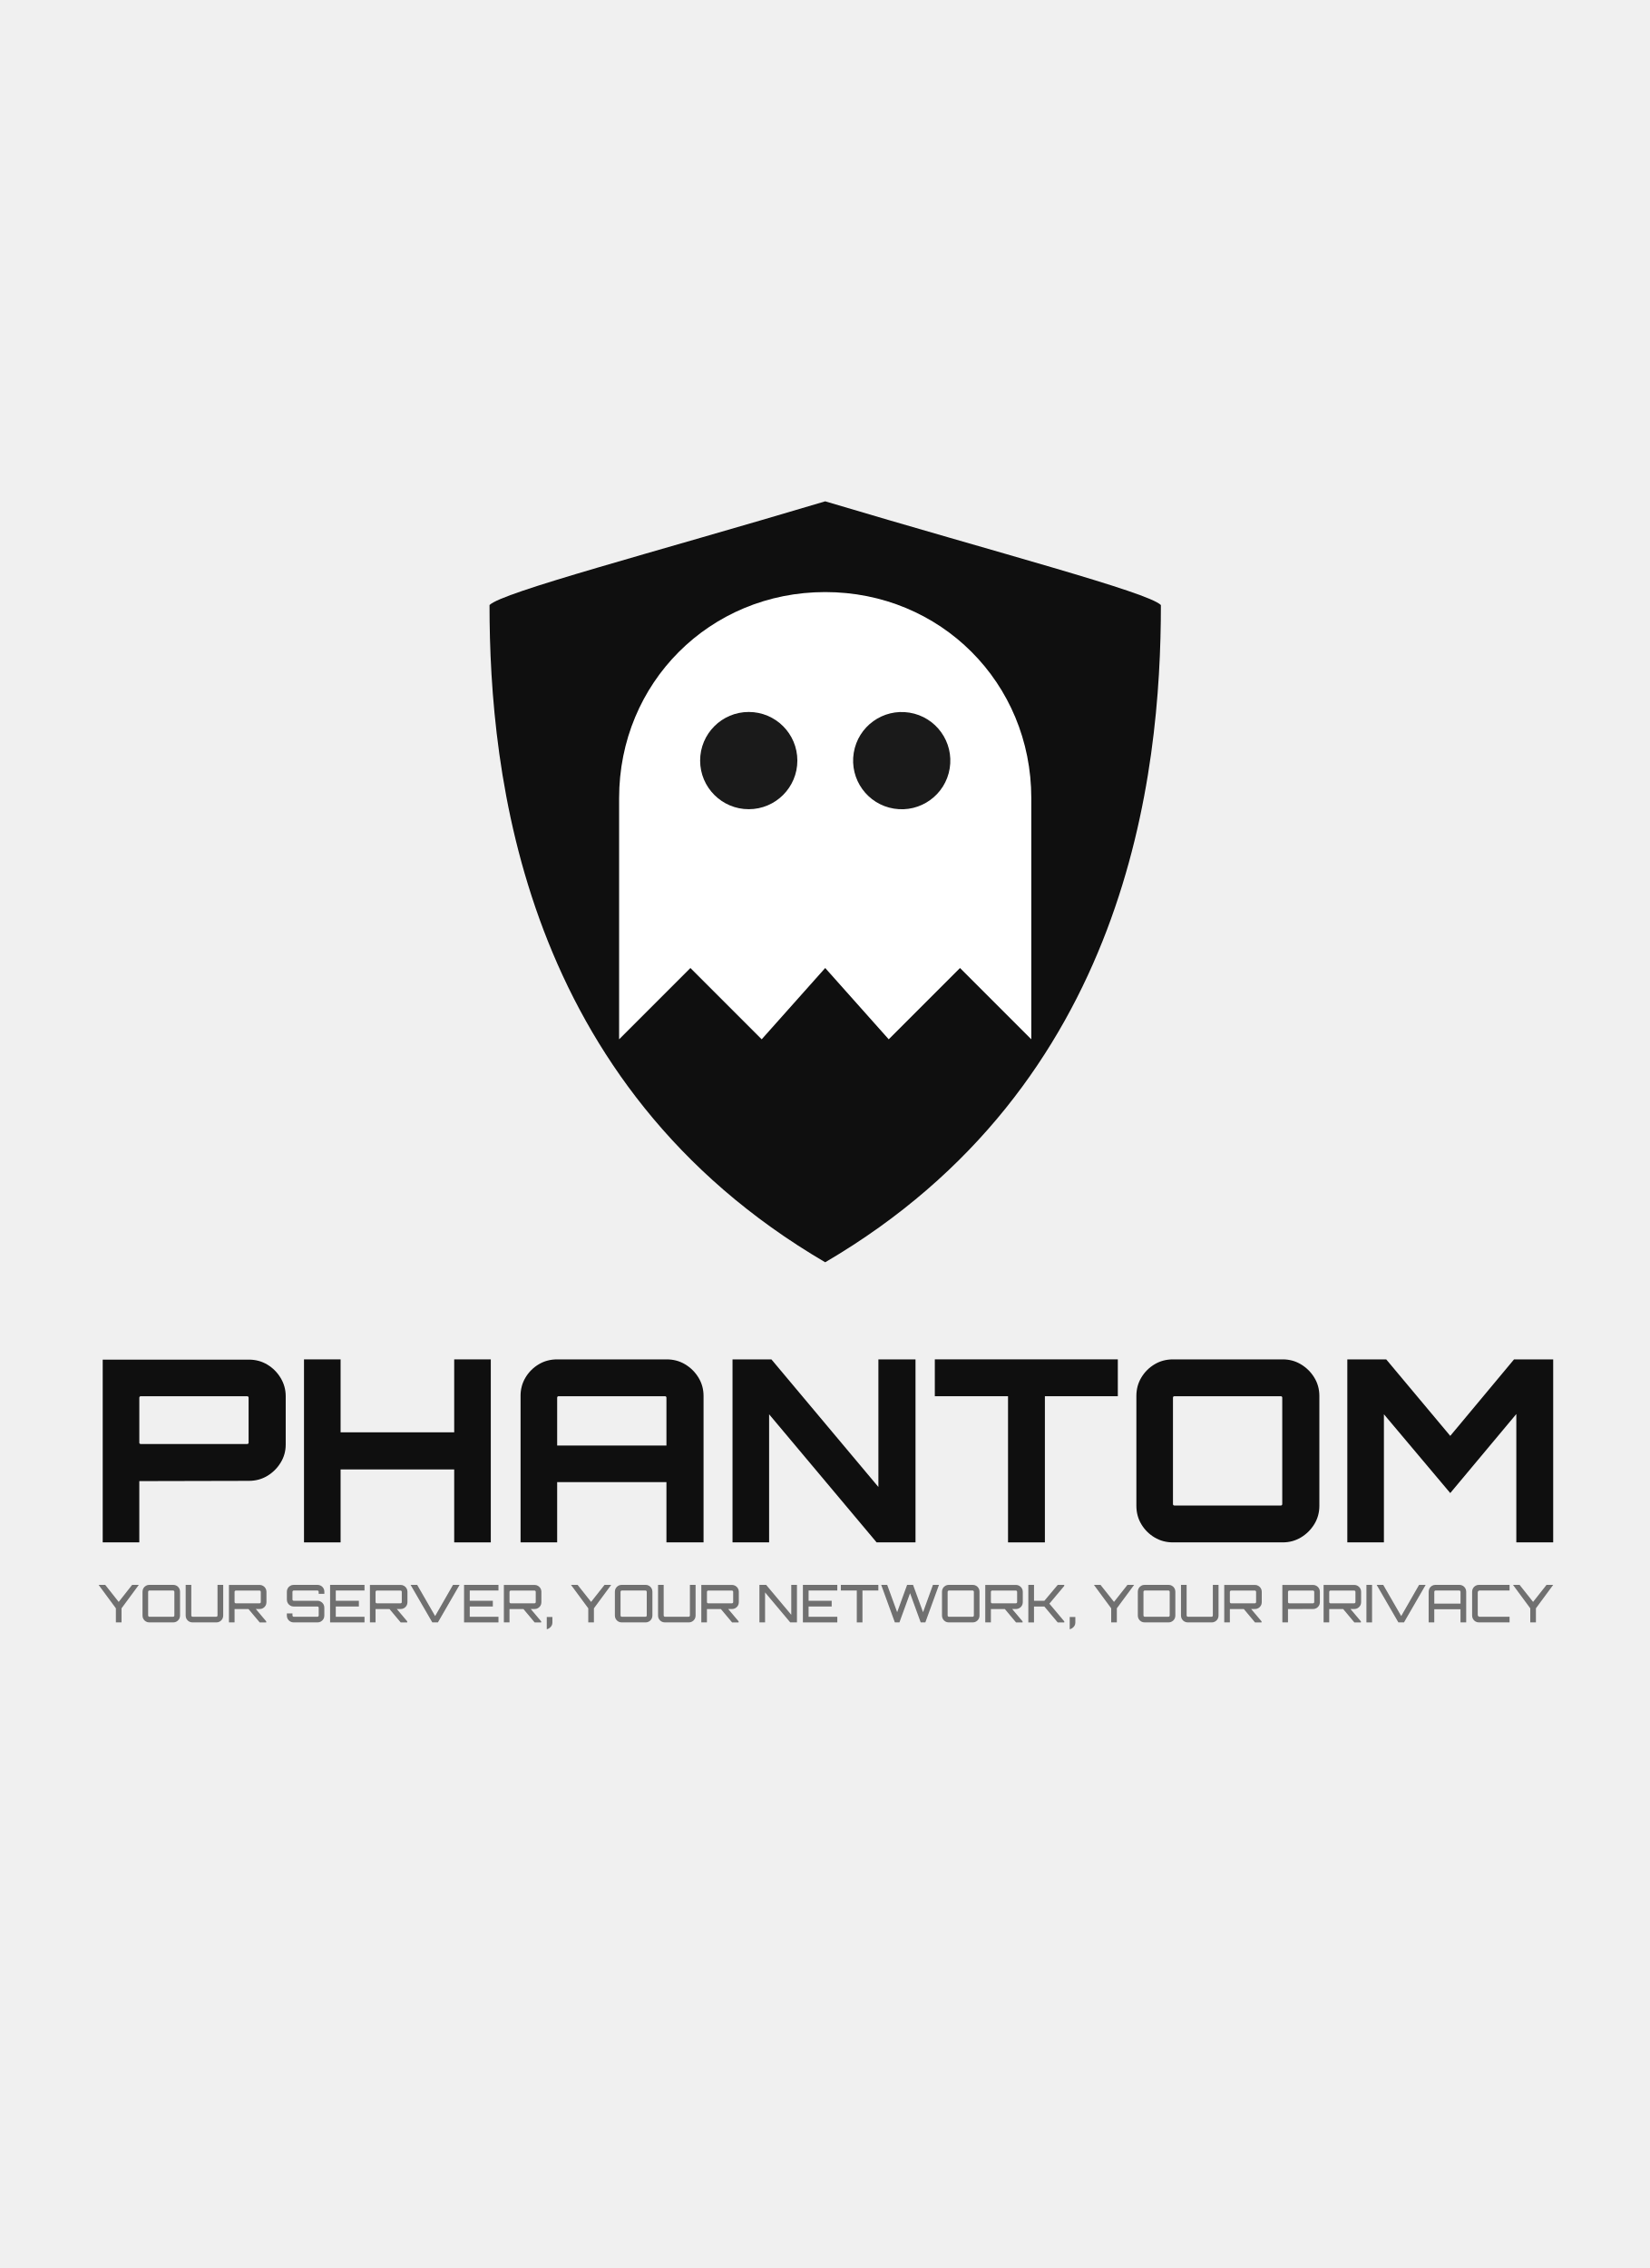
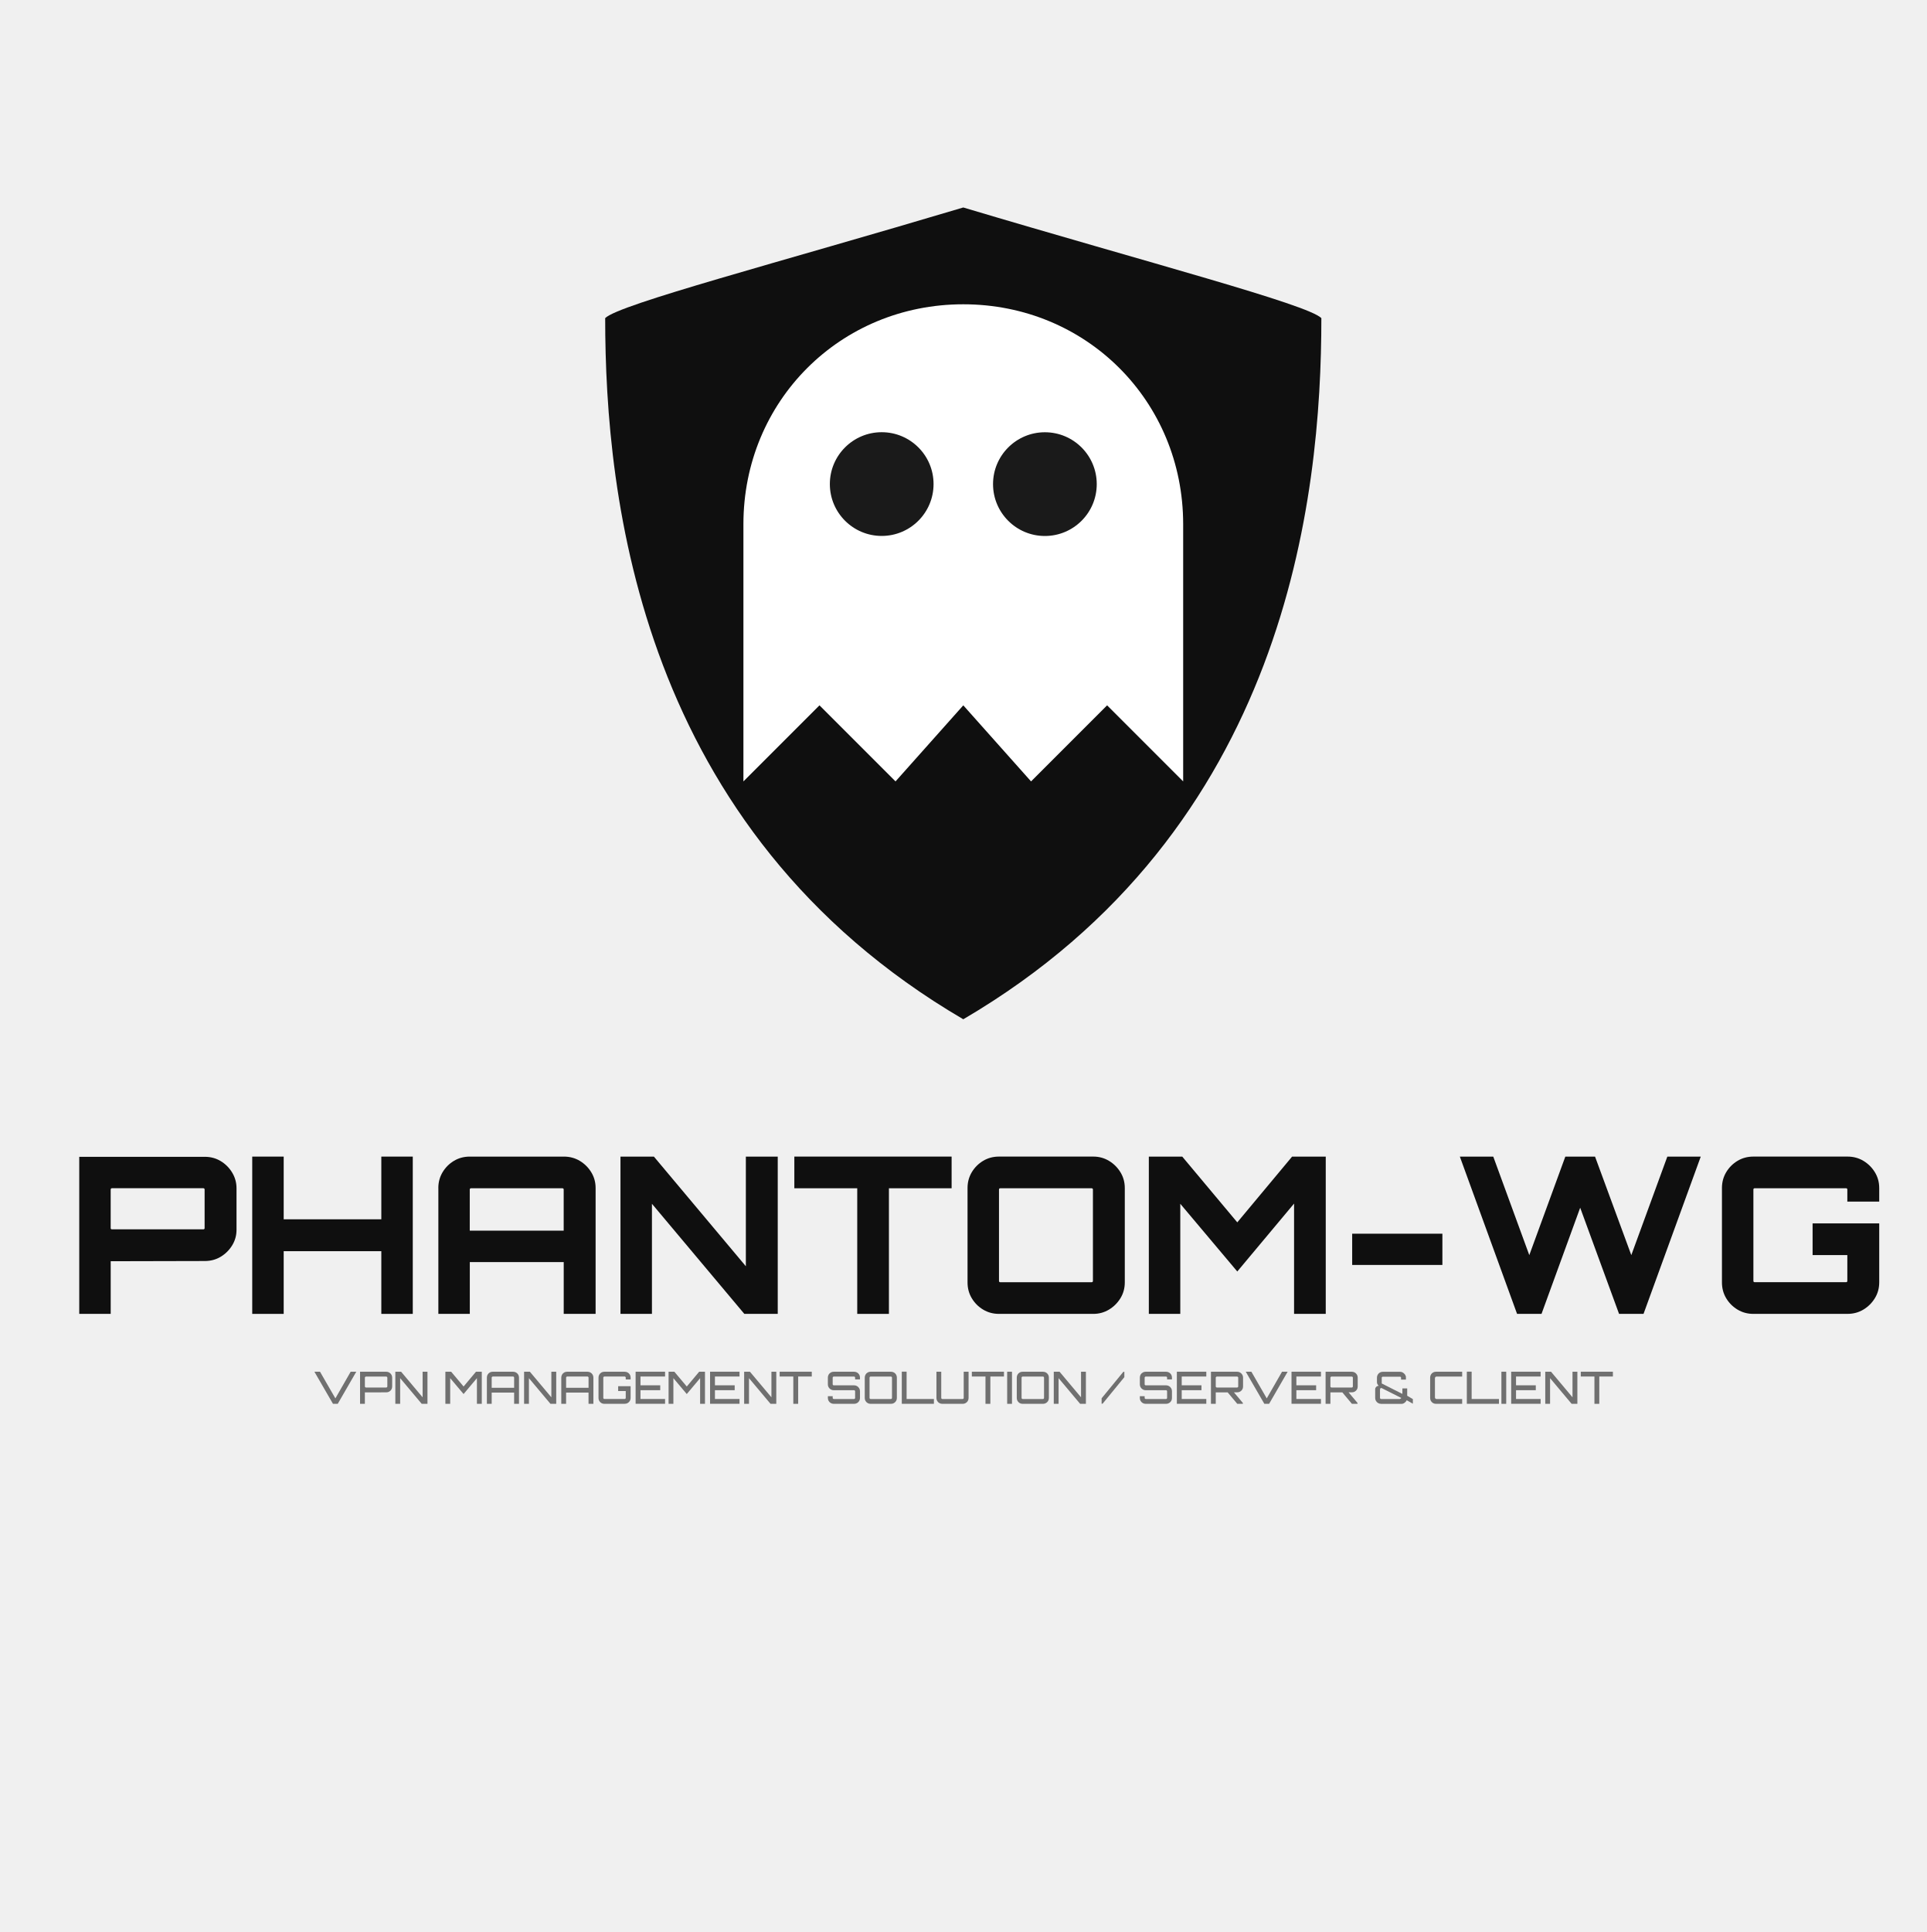
- <svg xmlns="http://www.w3.org/2000/svg" id="Phantom_Master_Vertical_Logo" data-name="Phantom Master Vertical Logo" viewBox="0 0 800 1100" class="phantom-logo">
+ <svg xmlns="http://www.w3.org/2000/svg" id="Phantom_Master_Vertical_Logo" data-name="Phantom Master Vertical Logo" viewBox="0 0 1097.1 1100" class="phantom-logo">
  <defs>
    <style>
      .shield { fill: #0F0F0F;
      }
+ 
      .ghost { fill: #ffffff;
      }
+ 
      .eyes { fill: #1A1A1A;
      }
+ 
      .text { fill: #0F0F0F;
      }
+ 
      .slogan { fill: #707070;
      }
    </style>
  </defs>
  <g id="Symbol" class="phantom-symbol">
-     <path id="Shield" class="shield" d="M400.28,243.15c-84.25,25.15-156.55,44.01-162.83,50.3,0,81.73,15.72,232.62,162.83,318.76,147.12-86.13,162.83-237.02,162.83-318.76-6.29-6.29-78.58-25.15-162.83-50.3h0Z" />
-     <path id="Ghost" class="ghost" d="M400.28,287.16c-55.96,0-99.97,44.01-99.97,99.97v116.94l34.58-34.58,34.58,34.58,30.81-34.58,30.81,34.58,34.58-34.58,34.58,34.58v-116.94c0-55.96-44.01-99.97-99.97-99.97Z" />
-     <circle id="Left_Eye" class="eyes" cx="363.19" cy="368.89" r="23.58" />
-     <circle id="Right_Eye" class="eyes" cx="437.38" cy="368.89" r="23.58" transform="translate(3.19 741.54) rotate(-80.78)" />
+     <path id="Shield" class="shield" d="M548.55,118.13c-105.51,31.5-196.06,55.12-203.92,62.99,0,102.36,19.69,291.33,203.92,399.21,184.25-107.87,203.92-296.84,203.92-399.21-7.88-7.88-98.41-31.5-203.93-62.99h0Z" />
+     <path id="Ghost" class="ghost" d="M548.55,173.25c-70.08,0-125.2,55.12-125.2,125.2v146.45l43.31-43.31,43.31,43.31,38.59-43.31,38.59,43.31,43.31-43.31,43.31,43.31v-146.45c0-70.08-55.12-125.2-125.2-125.2h0Z" />
+     <circle id="Left_Eye" class="eyes" cx="502.1" cy="275.61" r="29.53" />
+     <circle id="Right_Eye" class="eyes" cx="595.03" cy="275.64" r="29.53" />
  </g>
  <g id="Phantom_Text" class="text">
-     <path d="M49.82,748.07v-88.64h70.89c3.29,0,6.27.8,8.94,2.4,2.67,1.6,4.83,3.76,6.47,6.47,1.64,2.71,2.47,5.67,2.47,8.88v23.42c0,3.21-.82,6.15-2.47,8.82-1.65,2.67-3.8,4.81-6.47,6.41-2.67,1.6-5.65,2.4-8.94,2.4l-53.14.12v29.71h-17.75ZM68.32,700.36h51.53c.25,0,.43-.06.55-.18.12-.12.19-.27.19-.43v-21.82c0-.25-.06-.43-.19-.55-.12-.12-.31-.19-.55-.19h-51.53c-.25,0-.43.06-.55.19-.12.12-.19.31-.19.55v21.82c0,.17.06.31.19.43.12.12.31.18.55.18Z" />
-     <path d="M147.46,748.07v-88.76h17.75v35.38h55.11v-35.38h17.75v88.76h-17.75v-35.38h-55.11v35.38h-17.75Z" />
-     <path d="M252.5,677.06c0-3.29.8-6.27,2.4-8.94,1.6-2.67,3.74-4.81,6.41-6.41,2.67-1.6,5.65-2.4,8.94-2.4h53.14c3.29,0,6.27.8,8.94,2.4,2.67,1.6,4.83,3.74,6.47,6.41,1.64,2.67,2.47,5.65,2.47,8.94v71.01h-18v-29.22h-53.01v29.22h-17.75v-71.01ZM323.27,701.1v-23.18c0-.25-.06-.43-.19-.55-.12-.12-.31-.19-.55-.19h-51.53c-.25,0-.43.06-.55.19-.12.12-.19.31-.19.55v23.18h53.01Z" />
-     <path d="M355.32,748.07v-88.76h18.86l51.9,61.89v-61.89h18v88.76h-18.86l-52.15-62.13v62.13h-17.75Z" />
-     <path d="M488.96,748.07v-70.89h-35.51v-17.88h88.77v17.88h-35.38v70.89h-17.88Z" />
-     <path d="M568.97,748.07c-3.29,0-6.27-.8-8.94-2.4-2.67-1.6-4.81-3.74-6.41-6.41-1.6-2.67-2.4-5.65-2.4-8.94v-53.26c0-3.29.8-6.27,2.4-8.94,1.6-2.67,3.74-4.81,6.41-6.41,2.67-1.6,5.65-2.4,8.94-2.4h53.26c3.21,0,6.14.8,8.81,2.4,2.67,1.6,4.83,3.74,6.47,6.41,1.64,2.67,2.47,5.65,2.47,8.94v53.26c0,3.29-.82,6.27-2.47,8.94-1.64,2.67-3.8,4.81-6.47,6.41-2.67,1.6-5.61,2.4-8.81,2.4h-53.26ZM569.71,730.19h51.53c.25,0,.43-.06.55-.19.12-.12.19-.31.19-.55v-51.53c0-.25-.06-.43-.19-.55-.12-.12-.31-.19-.55-.19h-51.53c-.25,0-.43.06-.56.19s-.18.31-.18.55v51.53c0,.25.06.43.18.55s.31.19.56.19Z" />
-     <path d="M653.54,748.07v-88.76h18.86l31.07,37.11,30.94-37.11h18.99v88.76h-17.88v-62.26l-32.05,38.34-32.18-38.22v62.13h-17.75Z" />
+     <path d="M45.13,748.07v-89.43h71.52c3.32,0,6.32.81,9.02,2.43,2.69,1.62,4.87,3.79,6.53,6.53,1.66,2.74,2.49,5.72,2.49,8.96v23.63c0,3.23-.83,6.2-2.49,8.89-1.66,2.7-3.84,4.85-6.53,6.47-2.7,1.62-5.7,2.42-9.02,2.42l-53.61.12v29.98h-17.91ZM63.78,699.93h51.99c.25,0,.44-.06.56-.19.12-.12.19-.27.19-.44v-22.02c0-.25-.06-.44-.19-.56-.12-.12-.31-.19-.56-.19h-51.99c-.25,0-.44.06-.56.19s-.19.31-.19.56v22.02c0,.17.06.31.19.44s.31.19.56.19Z" />
+     <path d="M143.64,748.07v-89.55h17.91v35.7h55.6v-35.7h17.91v89.55h-17.91v-35.7h-55.6v35.7h-17.91Z" />
+     <path d="M249.61,676.43c0-3.32.81-6.32,2.43-9.02,1.62-2.69,3.77-4.85,6.47-6.47,2.69-1.62,5.7-2.42,9.02-2.42h53.61c3.32,0,6.32.81,9.02,2.42,2.69,1.62,4.87,3.77,6.53,6.47,1.66,2.7,2.49,5.7,2.49,9.02v71.64h-18.16v-29.48h-53.48v29.48h-17.91v-71.64ZM321,700.68v-23.38c0-.25-.06-.44-.19-.56s-.31-.19-.56-.19h-51.99c-.25,0-.44.06-.56.19-.12.12-.19.31-.19.56v23.38h53.48Z" />
+     <path d="M353.34,748.07v-89.55h19.03l52.37,62.44v-62.44h18.16v89.55h-19.03l-52.61-62.69v62.69h-17.91Z" />
+     <path d="M488.17,748.07v-71.52h-35.82v-18.04h89.56v18.04h-35.7v71.52h-18.04Z" />
+     <path d="M568.89,748.07c-3.32,0-6.32-.81-9.02-2.43-2.7-1.62-4.85-3.77-6.47-6.47-1.62-2.69-2.42-5.7-2.42-9.02v-53.73c0-3.32.81-6.32,2.42-9.02,1.62-2.69,3.77-4.85,6.47-6.47,2.69-1.62,5.7-2.42,9.02-2.42h53.73c3.23,0,6.2.81,8.89,2.42,2.69,1.62,4.87,3.77,6.53,6.47,1.66,2.7,2.49,5.7,2.49,9.02v53.73c0,3.32-.83,6.32-2.49,9.02-1.66,2.7-3.84,4.85-6.53,6.47-2.7,1.62-5.66,2.43-8.89,2.43h-53.73ZM569.64,730.04h51.99c.25,0,.44-.06.56-.19s.19-.31.19-.56v-51.99c0-.25-.06-.44-.19-.56-.12-.12-.31-.19-.56-.19h-51.99c-.25,0-.44.06-.56.19-.12.12-.19.31-.19.56v51.99c0,.25.06.43.19.56s.31.19.56.19Z" />
+     <path d="M654.22,748.07v-89.55h19.03l31.34,37.44,31.22-37.44h19.16v89.55h-18.04v-62.81l-32.34,38.68-32.46-38.56v62.69h-17.91Z" />
+     <path d="M770.02,720.21v-17.79h51.37v17.79h-51.37Z" />
+     <path d="M863.92,748.07l-32.59-89.55h19.03l20.52,56.1,20.52-56.1h16.92l20.65,56.1,20.52-56.1h19.03l-32.59,89.55h-13.93l-22.14-60.45-22.02,60.45h-13.93Z" />
+     <path d="M998.5,748.07c-3.32,0-6.32-.81-9.02-2.43-2.7-1.62-4.85-3.77-6.47-6.47-1.62-2.69-2.42-5.7-2.42-9.02v-53.73c0-3.32.81-6.32,2.42-9.02,1.62-2.69,3.77-4.85,6.47-6.47,2.69-1.62,5.7-2.42,9.02-2.42h53.61c3.32,0,6.32.81,9.02,2.42,2.69,1.62,4.87,3.77,6.53,6.47,1.66,2.7,2.49,5.7,2.49,9.02v7.71h-18.16v-6.84c0-.25-.06-.44-.19-.56-.12-.12-.31-.19-.56-.19h-51.99c-.25,0-.44.06-.56.19-.12.12-.19.31-.19.56v51.99c0,.25.06.43.19.56.12.12.31.19.56.19h51.99c.25,0,.44-.06.56-.19s.19-.31.19-.56v-14.68h-19.78v-18.04h37.94v33.58c0,3.32-.83,6.32-2.49,9.02-1.66,2.7-3.84,4.85-6.53,6.47-2.7,1.62-5.7,2.43-9.02,2.43h-53.61Z" />
  </g>
  <g id="Slogan" class="slogan">
-     <path class="st2" d="M56.21,786.88v-6.83l-8.39-11.38h3.21l6.55,8.27,6.52-8.27h3.24l-8.39,11.38v6.83h-2.73Z" />
-     <path class="st2" d="M72.42,786.88c-.61,0-1.16-.15-1.66-.44-.5-.29-.89-.69-1.19-1.19-.3-.5-.44-1.05-.44-1.66v-11.63c0-.61.15-1.16.44-1.66.29-.5.69-.89,1.19-1.19.5-.29,1.05-.44,1.66-.44h11.63c.59,0,1.14.15,1.64.44.51.3.91.69,1.2,1.19.29.5.44,1.05.44,1.66v11.63c0,.61-.15,1.16-.44,1.66-.3.5-.7.89-1.2,1.19-.51.3-1.05.44-1.64.44h-11.63ZM72.49,784.15h11.45c.19,0,.34-.06.46-.19.12-.13.18-.27.18-.44v-11.48c0-.17-.06-.32-.18-.44-.12-.13-.27-.19-.46-.19h-11.45c-.17,0-.32.06-.44.19s-.19.27-.19.44v11.48c0,.17.06.32.19.44s.27.19.44.19Z" />
-     <path class="st2" d="M91.69,786.44c-.5-.29-.89-.69-1.19-1.19-.3-.5-.44-1.05-.44-1.66v-14.92h2.73v14.84c0,.17.06.32.19.44s.27.19.44.19h11.45c.19,0,.34-.06.46-.19.12-.13.18-.27.18-.44v-14.84h2.76v14.92c0,.61-.15,1.16-.44,1.66-.3.5-.7.89-1.2,1.19-.51.3-1.05.44-1.64.44h-11.63c-.61,0-1.16-.15-1.66-.44Z" />
-     <path class="st2" d="M111.05,786.88v-18.18h14.89c.61,0,1.16.15,1.67.46.51.3.91.7,1.2,1.2.29.5.44,1.04.44,1.63v5.11c0,.61-.15,1.16-.44,1.66-.3.5-.7.89-1.2,1.19-.51.3-1.06.44-1.67.44l-12.16.02v6.47h-2.73ZM114.41,777.63h11.45c.19,0,.34-.06.46-.18.12-.12.18-.26.18-.43v-4.96c0-.17-.06-.32-.18-.44-.12-.13-.27-.19-.46-.19h-11.45c-.17,0-.32.06-.44.19-.13.13-.19.27-.19.44v4.96c0,.17.06.31.19.43s.27.18.44.18ZM125.96,786.88l-5.69-6.8h3.56l5.31,6.3v.51h-3.19Z" />
-     <path class="st2" d="M142.42,786.88c-.59,0-1.14-.15-1.64-.44-.51-.29-.91-.69-1.2-1.19-.3-.5-.44-1.05-.44-1.66v-1.06h2.73v.99c0,.17.06.32.19.44.13.13.27.19.44.19h11.48c.17,0,.31-.06.43-.19.12-.13.18-.27.18-.44v-3.74c0-.19-.06-.33-.18-.44-.12-.11-.26-.16-.43-.16h-11.55c-.59,0-1.14-.15-1.64-.46-.51-.3-.91-.7-1.2-1.2-.3-.5-.44-1.05-.44-1.66v-3.89c0-.61.15-1.16.44-1.66.29-.5.7-.89,1.2-1.19.51-.29,1.05-.44,1.64-.44h11.63c.59,0,1.14.15,1.64.44.51.3.91.69,1.2,1.19.29.5.44,1.05.44,1.66v1.06h-2.76v-.99c0-.17-.06-.32-.18-.44-.12-.13-.26-.19-.43-.19h-11.48c-.17,0-.32.06-.44.19-.13.13-.19.27-.19.44v3.74c0,.19.06.33.19.44.13.11.27.16.44.16h11.55c.59,0,1.14.15,1.64.46.51.3.91.7,1.2,1.2.29.5.44,1.05.44,1.66v3.89c0,.61-.15,1.16-.44,1.66-.3.5-.7.89-1.2,1.19-.51.3-1.05.44-1.64.44h-11.63Z" />
-     <path class="st2" d="M160.12,786.88v-18.2h16.69v2.73h-13.93v4.98h11.2v2.78h-11.2v4.98h13.93v2.73h-16.69Z" />
-     <path class="st2" d="M179.44,786.88v-18.18h14.89c.61,0,1.16.15,1.67.46.51.3.91.7,1.2,1.2.29.5.44,1.04.44,1.63v5.11c0,.61-.15,1.16-.44,1.66-.3.5-.7.89-1.2,1.19-.51.3-1.06.44-1.67.44l-12.16.02v6.47h-2.73ZM182.8,777.63h11.45c.19,0,.34-.06.46-.18.12-.12.18-.26.18-.43v-4.96c0-.17-.06-.32-.18-.44-.12-.13-.27-.19-.46-.19h-11.45c-.17,0-.32.06-.44.19-.13.13-.19.27-.19.44v4.96c0,.17.06.31.19.43s.27.18.44.18ZM194.35,786.88l-5.69-6.8h3.56l5.31,6.3v.51h-3.19Z" />
-     <path class="st2" d="M209.7,786.88l-10.54-18.2h3.19l8.72,15.12,8.67-15.12h3.19l-10.52,18.2h-2.71Z" />
-     <path class="st2" d="M225.1,786.88v-18.2h16.69v2.73h-13.93v4.98h11.2v2.78h-11.2v4.98h13.93v2.73h-16.69Z" />
-     <path class="st2" d="M244.41,786.88v-18.18h14.89c.61,0,1.16.15,1.67.46.51.3.91.7,1.2,1.2.29.5.44,1.04.44,1.63v5.11c0,.61-.15,1.16-.44,1.66-.3.5-.7.89-1.2,1.19-.51.3-1.06.44-1.67.44l-12.16.02v6.47h-2.73ZM247.78,777.63h11.45c.19,0,.34-.06.46-.18.12-.12.18-.26.18-.43v-4.96c0-.17-.06-.32-.18-.44-.12-.13-.27-.19-.46-.19h-11.45c-.17,0-.32.06-.44.19-.13.13-.19.27-.19.44v4.96c0,.17.06.31.19.43s.27.18.44.18ZM259.33,786.88l-5.69-6.8h3.56l5.31,6.3v.51h-3.19Z" />
-     <path class="st2" d="M265.22,790.22v-5.97h2.73v2.73c0,.52-.12,1-.35,1.43-.24.43-.56.8-.97,1.12-.41.32-.88.55-1.4.68Z" />
-     <path class="st2" d="M285.35,786.88v-6.83l-8.39-11.38h3.21l6.55,8.27,6.52-8.27h3.24l-8.39,11.38v6.83h-2.73Z" />
-     <path class="st2" d="M301.55,786.88c-.61,0-1.16-.15-1.66-.44-.5-.29-.89-.69-1.19-1.19-.3-.5-.44-1.05-.44-1.66v-11.63c0-.61.15-1.16.44-1.66.29-.5.69-.89,1.19-1.19.5-.29,1.05-.44,1.66-.44h11.63c.59,0,1.14.15,1.64.44.51.3.91.69,1.2,1.19.29.5.44,1.05.44,1.66v11.63c0,.61-.15,1.16-.44,1.66-.3.5-.7.89-1.2,1.19-.51.3-1.05.44-1.64.44h-11.63ZM301.63,784.15h11.45c.19,0,.34-.06.46-.19.12-.13.18-.27.18-.44v-11.48c0-.17-.06-.32-.18-.44-.12-.13-.27-.19-.46-.19h-11.45c-.17,0-.32.06-.44.19s-.19.27-.19.44v11.48c0,.17.06.32.19.44s.27.19.44.19Z" />
-     <path class="st2" d="M320.83,786.44c-.5-.29-.89-.69-1.19-1.19-.3-.5-.44-1.05-.44-1.66v-14.92h2.73v14.84c0,.17.06.32.19.44.13.13.27.19.44.19h11.45c.19,0,.34-.06.46-.19.12-.13.18-.27.18-.44v-14.84h2.76v14.92c0,.61-.15,1.16-.44,1.66-.3.5-.7.89-1.2,1.19-.51.3-1.05.44-1.64.44h-11.63c-.61,0-1.16-.15-1.66-.44Z" />
-     <path class="st2" d="M340.18,786.88v-18.18h14.89c.61,0,1.16.15,1.67.46.51.3.91.7,1.2,1.2.29.5.44,1.04.44,1.63v5.11c0,.61-.15,1.16-.44,1.66-.3.5-.7.89-1.2,1.19-.51.3-1.06.44-1.67.44l-12.16.02v6.47h-2.73ZM343.55,777.63h11.45c.19,0,.34-.06.46-.18s.18-.26.18-.43v-4.96c0-.17-.06-.32-.18-.44-.12-.13-.27-.19-.46-.19h-11.45c-.17,0-.32.06-.44.19-.13.13-.19.27-.19.44v4.96c0,.17.06.31.19.43s.27.18.44.18ZM355.1,786.88l-5.69-6.8h3.56l5.31,6.3v.51h-3.19Z" />
-     <path class="st2" d="M368.37,786.88v-18.2h3.26l12.19,14.51v-14.51h2.76v18.2h-3.26l-12.21-14.54v14.54h-2.73Z" />
-     <path class="st2" d="M389.46,786.88v-18.2h16.69v2.73h-13.93v4.98h11.2v2.78h-11.2v4.98h13.93v2.73h-16.69Z" />
-     <path class="st2" d="M415.6,786.88v-15.47h-7.74v-2.73h18.2v2.73h-7.71v15.47h-2.76Z" />
-     <path class="st2" d="M434.06,786.88l-6.62-18.2h2.91l4.83,13.25,4.83-13.25h2.88l4.85,13.25,4.8-13.25h2.93l-6.62,18.2h-2.25l-5.16-14.16-5.16,14.16h-2.22Z" />
-     <path class="st2" d="M460.22,786.88c-.61,0-1.16-.15-1.66-.44-.5-.29-.89-.69-1.19-1.19-.3-.5-.44-1.05-.44-1.66v-11.63c0-.61.15-1.16.44-1.66.29-.5.69-.89,1.19-1.19.5-.29,1.05-.44,1.66-.44h11.63c.59,0,1.14.15,1.64.44.51.3.91.69,1.2,1.19s.44,1.05.44,1.66v11.63c0,.61-.15,1.16-.44,1.66-.3.5-.7.89-1.2,1.19-.51.3-1.05.44-1.64.44h-11.63ZM460.3,784.15h11.45c.19,0,.34-.06.46-.19.12-.13.18-.27.18-.44v-11.48c0-.17-.06-.32-.18-.44-.12-.13-.27-.19-.46-.19h-11.45c-.17,0-.32.06-.44.19s-.19.27-.19.44v11.48c0,.17.06.32.19.44s.27.19.44.19Z" />
-     <path class="st2" d="M477.92,786.88v-18.18h14.89c.61,0,1.16.15,1.67.46.51.3.91.7,1.2,1.2.29.5.44,1.04.44,1.63v5.11c0,.61-.15,1.16-.44,1.66-.3.5-.7.89-1.2,1.19-.51.3-1.06.44-1.67.44l-12.16.02v6.47h-2.73ZM481.28,777.63h11.45c.19,0,.34-.06.46-.18s.18-.26.18-.43v-4.96c0-.17-.06-.32-.18-.44-.12-.13-.27-.19-.46-.19h-11.45c-.17,0-.32.06-.44.19-.13.13-.19.27-.19.44v4.96c0,.17.06.31.19.43s.27.18.44.18ZM492.84,786.88l-5.69-6.8h3.56l5.31,6.3v.51h-3.19Z" />
-     <path class="st2" d="M498.81,786.88v-18.2h2.76v7.71h5.03l6.47-7.71h3.16v.51l-7.21,8.6,7.23,8.6v.51h-3.19l-6.47-7.71h-5.03v7.71h-2.76Z" />
-     <path class="st2" d="M518.88,790.22v-5.97h2.73v2.73c0,.52-.12,1-.35,1.43-.24.43-.56.8-.97,1.12-.41.32-.88.55-1.4.68Z" />
-     <path class="st2" d="M539,786.88v-6.83l-8.39-11.38h3.21l6.55,8.27,6.52-8.27h3.24l-8.39,11.38v6.83h-2.73Z" />
-     <path class="st2" d="M555.21,786.88c-.61,0-1.16-.15-1.66-.44-.5-.29-.89-.69-1.19-1.19-.3-.5-.44-1.05-.44-1.66v-11.63c0-.61.15-1.16.44-1.66.29-.5.69-.89,1.19-1.19.5-.29,1.05-.44,1.66-.44h11.63c.59,0,1.14.15,1.64.44.51.3.91.69,1.2,1.19s.44,1.05.44,1.66v11.63c0,.61-.15,1.16-.44,1.66-.3.5-.7.89-1.2,1.19-.51.3-1.05.44-1.64.44h-11.63ZM555.29,784.15h11.45c.19,0,.34-.06.46-.19.12-.13.18-.27.18-.44v-11.48c0-.17-.06-.32-.18-.44-.12-.13-.27-.19-.46-.19h-11.45c-.17,0-.32.06-.44.19s-.19.27-.19.44v11.48c0,.17.06.32.19.44s.27.19.44.19Z" />
-     <path class="st2" d="M574.49,786.44c-.5-.29-.89-.69-1.19-1.19-.3-.5-.44-1.05-.44-1.66v-14.92h2.73v14.84c0,.17.06.32.19.44s.27.19.44.19h11.45c.19,0,.34-.06.46-.19.12-.13.18-.27.18-.44v-14.84h2.76v14.92c0,.61-.15,1.16-.44,1.66-.3.5-.7.89-1.2,1.19-.51.3-1.05.44-1.64.44h-11.63c-.61,0-1.16-.15-1.66-.44Z" />
-     <path class="st2" d="M593.84,786.88v-18.18h14.89c.61,0,1.16.15,1.67.46.51.3.91.7,1.2,1.2.29.5.44,1.04.44,1.63v5.11c0,.61-.15,1.16-.44,1.66-.3.5-.7.89-1.2,1.19-.51.3-1.06.44-1.67.44l-12.16.02v6.47h-2.73ZM597.2,777.63h11.45c.19,0,.34-.06.46-.18s.18-.26.18-.43v-4.96c0-.17-.06-.32-.18-.44-.12-.13-.27-.19-.46-.19h-11.45c-.17,0-.32.06-.44.19-.13.13-.19.27-.19.44v4.96c0,.17.06.31.19.43s.27.18.44.18ZM608.76,786.88l-5.69-6.8h3.56l5.31,6.3v.51h-3.19Z" />
-     <path class="st2" d="M622.03,786.88v-18.18h14.89c.61,0,1.16.15,1.67.46.51.3.91.7,1.2,1.2.29.5.44,1.04.44,1.63v5.11c0,.61-.15,1.16-.44,1.66-.3.5-.7.89-1.2,1.19-.51.3-1.06.44-1.67.44l-12.16.02v6.47h-2.73ZM625.4,777.63h11.45c.19,0,.34-.06.46-.18s.18-.26.18-.43v-4.96c0-.17-.06-.32-.18-.44-.12-.13-.27-.19-.46-.19h-11.45c-.17,0-.32.06-.44.19-.13.13-.19.27-.19.44v4.96c0,.17.06.31.19.43s.27.18.44.18Z" />
-     <path class="st2" d="M642.03,786.88v-18.18h14.89c.61,0,1.16.15,1.67.46.51.3.91.7,1.2,1.2.29.5.44,1.04.44,1.63v5.11c0,.61-.15,1.16-.44,1.66-.3.5-.7.89-1.2,1.19-.51.3-1.06.44-1.67.44l-12.16.02v6.47h-2.73ZM645.39,777.63h11.45c.19,0,.34-.06.46-.18s.18-.26.18-.43v-4.96c0-.17-.06-.32-.18-.44-.12-.13-.27-.19-.46-.19h-11.45c-.17,0-.32.06-.44.19-.13.13-.19.27-.19.44v4.96c0,.17.06.31.19.43s.27.18.44.18ZM656.95,786.88l-5.69-6.8h3.56l5.31,6.3v.51h-3.19Z" />
-     <path class="st2" d="M662.81,786.88v-18.2h2.73v18.2h-2.73Z" />
-     <path class="st2" d="M678.31,786.88l-10.54-18.2h3.19l8.72,15.12,8.67-15.12h3.19l-10.52,18.2h-2.71Z" />
-     <path class="st2" d="M693,771.96c0-.61.15-1.16.44-1.66.29-.5.69-.89,1.19-1.19.5-.29,1.05-.44,1.66-.44h11.6c.61,0,1.16.15,1.67.44.51.3.91.69,1.2,1.19.29.5.44,1.05.44,1.66v14.92h-2.76v-6.37h-12.72v6.37h-2.73v-14.92ZM708.45,777.78v-5.74c0-.17-.06-.32-.18-.44-.12-.13-.27-.19-.46-.19h-11.45c-.17,0-.32.06-.44.19-.13.13-.19.27-.19.44v5.74h12.72Z" />
-     <path class="st2" d="M717.37,786.88c-.61,0-1.16-.15-1.66-.44-.5-.29-.89-.69-1.19-1.19-.3-.5-.44-1.05-.44-1.66v-11.63c0-.61.15-1.16.44-1.66.29-.5.69-.89,1.19-1.19.5-.29,1.05-.44,1.66-.44h14.87v2.73h-14.49c-.27,0-.49.09-.67.27-.18.18-.27.4-.27.67v10.87c0,.27.09.49.27.67.18.18.4.27.67.27h14.49v2.73h-14.87Z" />
-     <path class="st2" d="M742.28,786.88v-6.83l-8.39-11.38h3.21l6.55,8.27,6.52-8.27h3.24l-8.39,11.38v6.83h-2.73Z" />
+     <path d="M189.62,799.28l-10.59-18.29h3.2l8.76,15.19,8.71-15.19h3.2l-10.57,18.29h-2.72Z" />
+     <path d="M205.04,799.28v-18.27h14.96c.61,0,1.17.15,1.68.46.51.3.91.71,1.21,1.21.3.5.44,1.05.44,1.64v5.13c0,.61-.15,1.16-.44,1.66-.3.5-.7.9-1.21,1.19-.51.3-1.07.44-1.68.44l-12.22.03v6.5h-2.74ZM208.42,789.99h11.51c.19,0,.34-.06.46-.18.12-.12.18-.26.18-.43v-4.98c0-.17-.06-.32-.18-.44-.12-.13-.27-.19-.46-.19h-11.51c-.17,0-.32.06-.44.19-.13.13-.19.28-.19.44v4.98c0,.17.06.31.19.43s.27.18.44.18Z" />
+     <path d="M225.13,799.28v-18.29h3.28l12.25,14.58v-14.58h2.77v18.29h-3.28l-12.27-14.61v14.61h-2.74Z" />
+     <path d="M253.63,799.28v-18.29h3.28l7.09,8.43,7.06-8.43h3.3v18.29h-2.77v-14.61l-7.6,9.04-7.62-9.04v14.61h-2.74Z" />
+     <path d="M277.26,784.3c0-.61.15-1.16.44-1.66.3-.5.69-.9,1.19-1.19.5-.3,1.05-.44,1.66-.44h11.66c.61,0,1.17.15,1.68.44.51.3.91.69,1.21,1.19.3.5.45,1.05.45,1.66v14.99h-2.77v-6.4h-12.78v6.4h-2.74v-14.99ZM292.78,790.14v-5.77c0-.17-.06-.32-.18-.44-.12-.13-.27-.19-.46-.19h-11.51c-.17,0-.32.06-.44.19-.13.13-.19.28-.19.44v5.77h12.78Z" />
+     <path d="M298.45,799.28v-18.29h3.28l12.25,14.58v-14.58h2.77v18.29h-3.28l-12.27-14.61v14.61h-2.74Z" />
+     <path d="M319.63,784.3c0-.61.15-1.16.44-1.66.3-.5.69-.9,1.19-1.19.5-.3,1.05-.44,1.66-.44h11.66c.61,0,1.17.15,1.68.44.51.3.91.69,1.21,1.19.3.5.45,1.05.45,1.66v14.99h-2.77v-6.4h-12.78v6.4h-2.74v-14.99ZM335.16,790.14v-5.77c0-.17-.06-.32-.18-.44-.12-.13-.27-.19-.46-.19h-11.51c-.17,0-.32.06-.44.19-.13.13-.19.28-.19.44v5.77h12.78Z" />
+     <path d="M344.12,799.28c-.61,0-1.17-.15-1.66-.44-.5-.3-.9-.69-1.19-1.19-.3-.5-.44-1.05-.44-1.66v-11.69c0-.61.15-1.16.44-1.66.3-.5.69-.9,1.19-1.19.5-.3,1.05-.44,1.66-.44h11.66c.61,0,1.17.15,1.68.44.51.3.91.69,1.21,1.19.3.5.44,1.05.44,1.66v1.09h-2.77v-1.02c0-.17-.06-.32-.18-.44-.12-.13-.27-.19-.46-.19h-11.51c-.17,0-.32.06-.44.19-.13.13-.19.28-.19.44v11.53c0,.17.06.32.19.44s.27.19.44.19h11.51c.19,0,.34-.06.46-.19.12-.13.18-.27.18-.44v-3.89h-4.32v-2.77h7.09v6.73c0,.61-.15,1.17-.44,1.66-.3.5-.7.9-1.21,1.19-.51.3-1.07.44-1.68.44h-11.66Z" />
+     <path d="M361.96,799.28v-18.29h16.77v2.74h-14v5h11.25v2.79h-11.25v5h14v2.74h-16.77Z" />
+     <path d="M380.73,799.28v-18.29h3.28l7.09,8.43,7.06-8.43h3.3v18.29h-2.77v-14.61l-7.6,9.04-7.62-9.04v14.61h-2.74Z" />
+     <path d="M404.36,799.28v-18.29h16.77v2.74h-14v5h11.25v2.79h-11.25v5h14v2.74h-16.77Z" />
+     <path d="M423.77,799.28v-18.29h3.28l12.25,14.58v-14.58h2.77v18.29h-3.28l-12.27-14.61v14.61h-2.74Z" />
+     <path d="M451.76,799.28v-15.55h-7.77v-2.74h18.29v2.74h-7.75v15.55h-2.77Z" />
+     <path d="M474.75,799.28c-.59,0-1.14-.15-1.65-.44s-.91-.69-1.21-1.19c-.3-.5-.44-1.05-.44-1.66v-1.07h2.74v.99c0,.17.06.32.19.44s.27.19.44.19h11.53c.17,0,.31-.06.43-.19.12-.13.18-.27.18-.44v-3.76c0-.19-.06-.33-.18-.44-.12-.11-.26-.17-.43-.17h-11.61c-.59,0-1.14-.15-1.65-.46-.51-.3-.91-.71-1.21-1.21s-.44-1.05-.44-1.66v-3.91c0-.61.15-1.16.44-1.66s.7-.9,1.21-1.19c.51-.3,1.06-.44,1.65-.44h11.69c.59,0,1.14.15,1.65.44.51.3.91.69,1.21,1.19.3.5.44,1.05.44,1.66v1.07h-2.77v-.99c0-.17-.06-.32-.18-.44-.12-.13-.26-.19-.43-.19h-11.53c-.17,0-.32.06-.44.19-.13.13-.19.28-.19.44v3.76c0,.19.06.33.19.44s.27.17.44.17h11.61c.59,0,1.14.15,1.65.46.51.31.91.71,1.21,1.21.3.5.44,1.05.44,1.66v3.91c0,.61-.15,1.17-.44,1.66-.3.5-.7.9-1.21,1.19s-1.06.44-1.65.44h-11.69Z" />
+     <path d="M495.74,799.28c-.61,0-1.17-.15-1.66-.44-.5-.3-.9-.69-1.19-1.19-.3-.5-.44-1.05-.44-1.66v-11.69c0-.61.15-1.16.44-1.66s.69-.9,1.19-1.19c.5-.3,1.05-.44,1.66-.44h11.69c.59,0,1.14.15,1.65.44.51.3.91.69,1.21,1.19.3.5.44,1.05.44,1.66v11.69c0,.61-.15,1.17-.44,1.66-.3.5-.7.9-1.21,1.19s-1.06.44-1.65.44h-11.69ZM495.81,796.54h11.51c.19,0,.34-.06.46-.19.12-.13.18-.27.18-.44v-11.53c0-.17-.06-.32-.18-.44-.12-.13-.27-.19-.46-.19h-11.51c-.17,0-.32.06-.44.19-.13.13-.19.28-.19.44v11.53c0,.17.06.32.19.44s.27.19.44.19Z" />
+     <path d="M513.54,799.28v-18.32h2.74v15.57h15.55v2.74h-18.29Z" />
+     <path d="M534.9,798.84c-.5-.3-.9-.69-1.19-1.19-.3-.5-.44-1.05-.44-1.66v-14.99h2.74v14.91c0,.17.06.32.19.44s.28.19.45.19h11.51c.19,0,.34-.06.46-.19s.18-.27.18-.44v-14.91h2.77v14.99c0,.61-.15,1.17-.44,1.66-.3.5-.7.9-1.21,1.19s-1.06.44-1.65.44h-11.69c-.61,0-1.17-.15-1.66-.44Z" />
+     <path d="M561.2,799.28v-15.55h-7.77v-2.74h18.29v2.74h-7.75v15.55h-2.77Z" />
+     <path d="M573.55,799.28v-18.29h2.74v18.29h-2.74Z" />
+     <path d="M582.31,799.28c-.61,0-1.17-.15-1.66-.44-.5-.3-.9-.69-1.19-1.19-.3-.5-.44-1.05-.44-1.66v-11.69c0-.61.15-1.16.44-1.66.3-.5.69-.9,1.19-1.19.5-.3,1.05-.44,1.66-.44h11.69c.59,0,1.14.15,1.65.44.51.3.91.69,1.21,1.19.3.5.44,1.05.44,1.66v11.69c0,.61-.15,1.17-.44,1.66-.3.5-.7.9-1.21,1.19s-1.06.44-1.65.44h-11.69ZM582.39,796.54h11.51c.19,0,.34-.06.46-.19s.18-.27.18-.44v-11.53c0-.17-.06-.32-.18-.44-.12-.13-.27-.19-.46-.19h-11.51c-.17,0-.32.06-.45.19-.13.13-.19.28-.19.44v11.53c0,.17.06.32.19.44s.28.19.45.19Z" />
+     <path d="M600.09,799.28v-18.29h3.28l12.24,14.58v-14.58h2.77v18.29h-3.28l-12.27-14.61v14.61h-2.74Z" />
+     <path d="M627.33,799.28v-3.15l12.32-15.01.63-.13v3.1l-12.32,15.04-.63.15Z" />
+     <path d="M652.4,799.28c-.59,0-1.14-.15-1.65-.44-.51-.3-.91-.69-1.21-1.19-.3-.5-.44-1.05-.44-1.66v-1.07h2.74v.99c0,.17.06.32.19.44s.28.19.45.19h11.53c.17,0,.31-.06.43-.19s.18-.27.18-.44v-3.76c0-.19-.06-.33-.18-.44s-.26-.17-.43-.17h-11.61c-.59,0-1.14-.15-1.65-.46-.51-.3-.91-.71-1.21-1.21-.3-.5-.44-1.05-.44-1.66v-3.91c0-.61.15-1.16.44-1.66.3-.5.7-.9,1.21-1.19.51-.3,1.06-.44,1.65-.44h11.69c.59,0,1.14.15,1.65.44.51.3.91.69,1.21,1.19.3.5.44,1.05.44,1.66v1.07h-2.77v-.99c0-.17-.06-.32-.18-.44-.12-.13-.26-.19-.43-.19h-11.53c-.17,0-.32.06-.45.19-.13.13-.19.28-.19.44v3.76c0,.19.06.33.19.44s.28.17.45.17h11.61c.59,0,1.14.15,1.65.46.51.31.91.71,1.21,1.21.3.5.44,1.05.44,1.66v3.91c0,.61-.15,1.17-.44,1.66-.3.5-.7.9-1.21,1.19s-1.06.44-1.65.44h-11.69Z" />
+     <path d="M670.18,799.28v-18.29h16.77v2.74h-14v5h11.25v2.79h-11.25v5h14v2.74h-16.77Z" />
+     <path d="M689.59,799.28v-18.27h14.96c.61,0,1.17.15,1.68.46s.91.71,1.21,1.21c.3.5.44,1.05.44,1.64v5.13c0,.61-.15,1.16-.44,1.66-.3.5-.7.9-1.21,1.19-.51.3-1.07.44-1.68.44l-12.22.03v6.5h-2.74ZM692.97,789.99h11.51c.19,0,.34-.06.46-.18s.18-.26.18-.43v-4.98c0-.17-.06-.32-.18-.44-.12-.13-.27-.19-.46-.19h-11.51c-.17,0-.32.06-.45.19-.13.13-.19.28-.19.44v4.98c0,.17.06.31.19.43s.28.18.45.18ZM704.58,799.28l-5.72-6.83h3.58l5.33,6.33v.51h-3.2Z" />
+     <path d="M720,799.28l-10.59-18.29h3.2l8.76,15.19,8.71-15.19h3.2l-10.57,18.29h-2.72Z" />
+     <path d="M735.47,799.28v-18.29h16.77v2.74h-14v5h11.25v2.79h-11.25v5h14v2.74h-16.77Z" />
+     <path d="M754.88,799.28v-18.27h14.96c.61,0,1.17.15,1.68.46s.91.71,1.21,1.21c.3.5.44,1.05.44,1.64v5.13c0,.61-.15,1.16-.44,1.66-.3.5-.7.9-1.21,1.19-.51.3-1.07.44-1.68.44l-12.22.03v6.5h-2.74ZM758.26,789.99h11.51c.19,0,.34-.06.46-.18s.18-.26.18-.43v-4.98c0-.17-.06-.32-.18-.44-.12-.13-.27-.19-.46-.19h-11.51c-.17,0-.32.06-.45.19-.13.13-.19.28-.19.44v4.98c0,.17.06.31.19.43s.28.18.45.18ZM769.87,799.28l-5.72-6.83h3.58l5.33,6.33v.51h-3.2Z" />
+     <path d="M786.43,799.28c-.59,0-1.14-.15-1.64-.44-.5-.3-.9-.69-1.21-1.19-.3-.5-.46-1.05-.46-1.66v-5.18c0-.37.18-.75.53-1.13.36-.38.85-.61,1.47-.7-.66-.56-.99-1.24-.99-2.03v-2.62c0-.61.15-1.16.45-1.66.3-.5.69-.9,1.19-1.19.5-.3,1.05-.44,1.66-.44h9.88c.52,0,1.02.13,1.47.38.46.25.85.59,1.18,1s.55.87.67,1.36v1.7h-2.77v-1.04c0-.17-.06-.31-.18-.43s-.27-.18-.46-.18h-9.76c-.17,0-.31.06-.43.18-.12.12-.18.26-.18.43v3.25l11.76,5.94v-3.12h2.74v4.17l3.23,1.91v2.62l-3.51-1.98c-.3.63-.73,1.13-1.27,1.51-.54.38-1.12.57-1.73.57h-11.69ZM786.51,796.54h10.49c.17,0,.35-.05.53-.17.19-.11.35-.25.48-.42l-11.13-5.59-.38-.08c-.17,0-.32.08-.45.25-.13.17-.19.44-.19.81v4.55c0,.17.06.32.19.44s.28.19.45.19Z" />
+     <path d="M817.71,799.28c-.61,0-1.17-.15-1.66-.44-.5-.3-.9-.69-1.19-1.19-.3-.5-.44-1.05-.44-1.66v-11.69c0-.61.15-1.16.44-1.66.3-.5.69-.9,1.19-1.19.5-.3,1.05-.44,1.66-.44h14.94v2.74h-14.56c-.27,0-.5.09-.67.27s-.27.4-.27.67v10.92c0,.27.09.5.27.67.18.18.4.27.67.27h14.56v2.74h-14.94Z" />
+     <path d="M835.31,799.28v-18.32h2.74v15.57h15.55v2.74h-18.29Z" />
+     <path d="M855,799.28v-18.29h2.74v18.29h-2.74Z" />
+     <path d="M860.56,799.28v-18.29h16.77v2.74h-14v5h11.25v2.79h-11.25v5h14v2.74h-16.77Z" />
+     <path d="M879.97,799.28v-18.29h3.28l12.24,14.58v-14.58h2.77v18.29h-3.28l-12.27-14.61v14.61h-2.74Z" />
+     <path d="M907.97,799.28v-15.55h-7.77v-2.74h18.29v2.74h-7.75v15.55h-2.77Z" />
  </g>
</svg>
